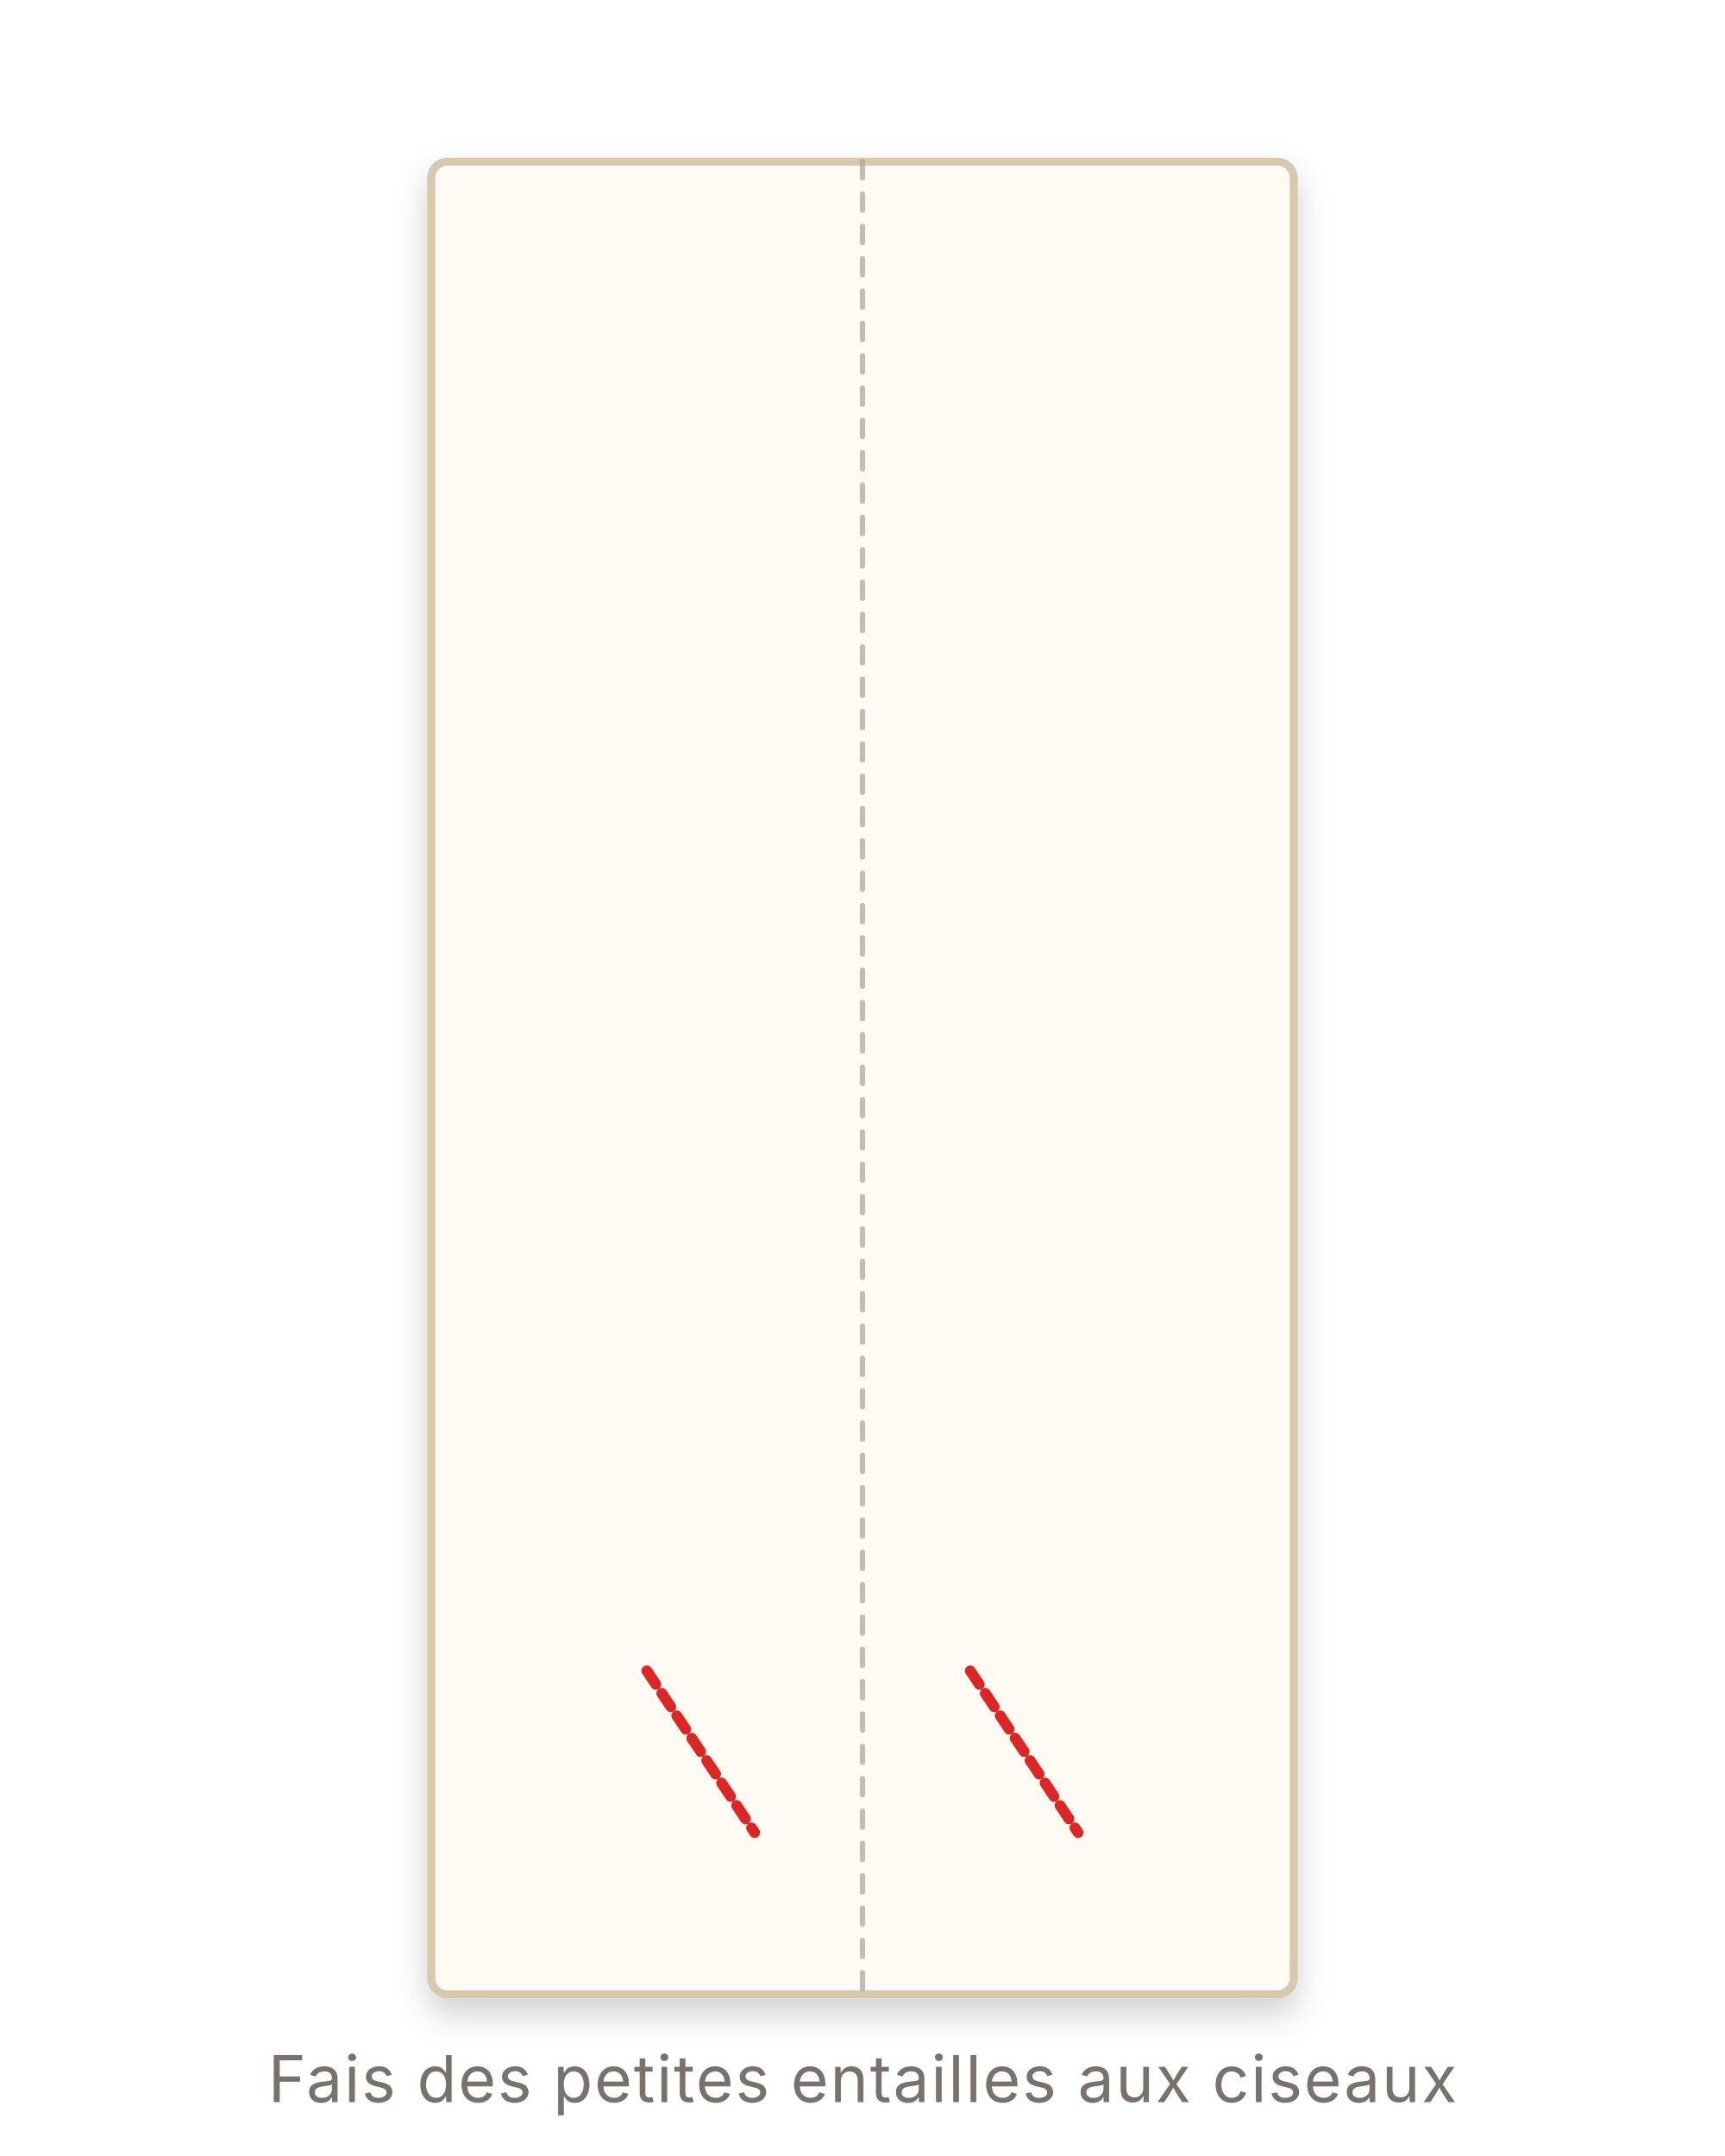
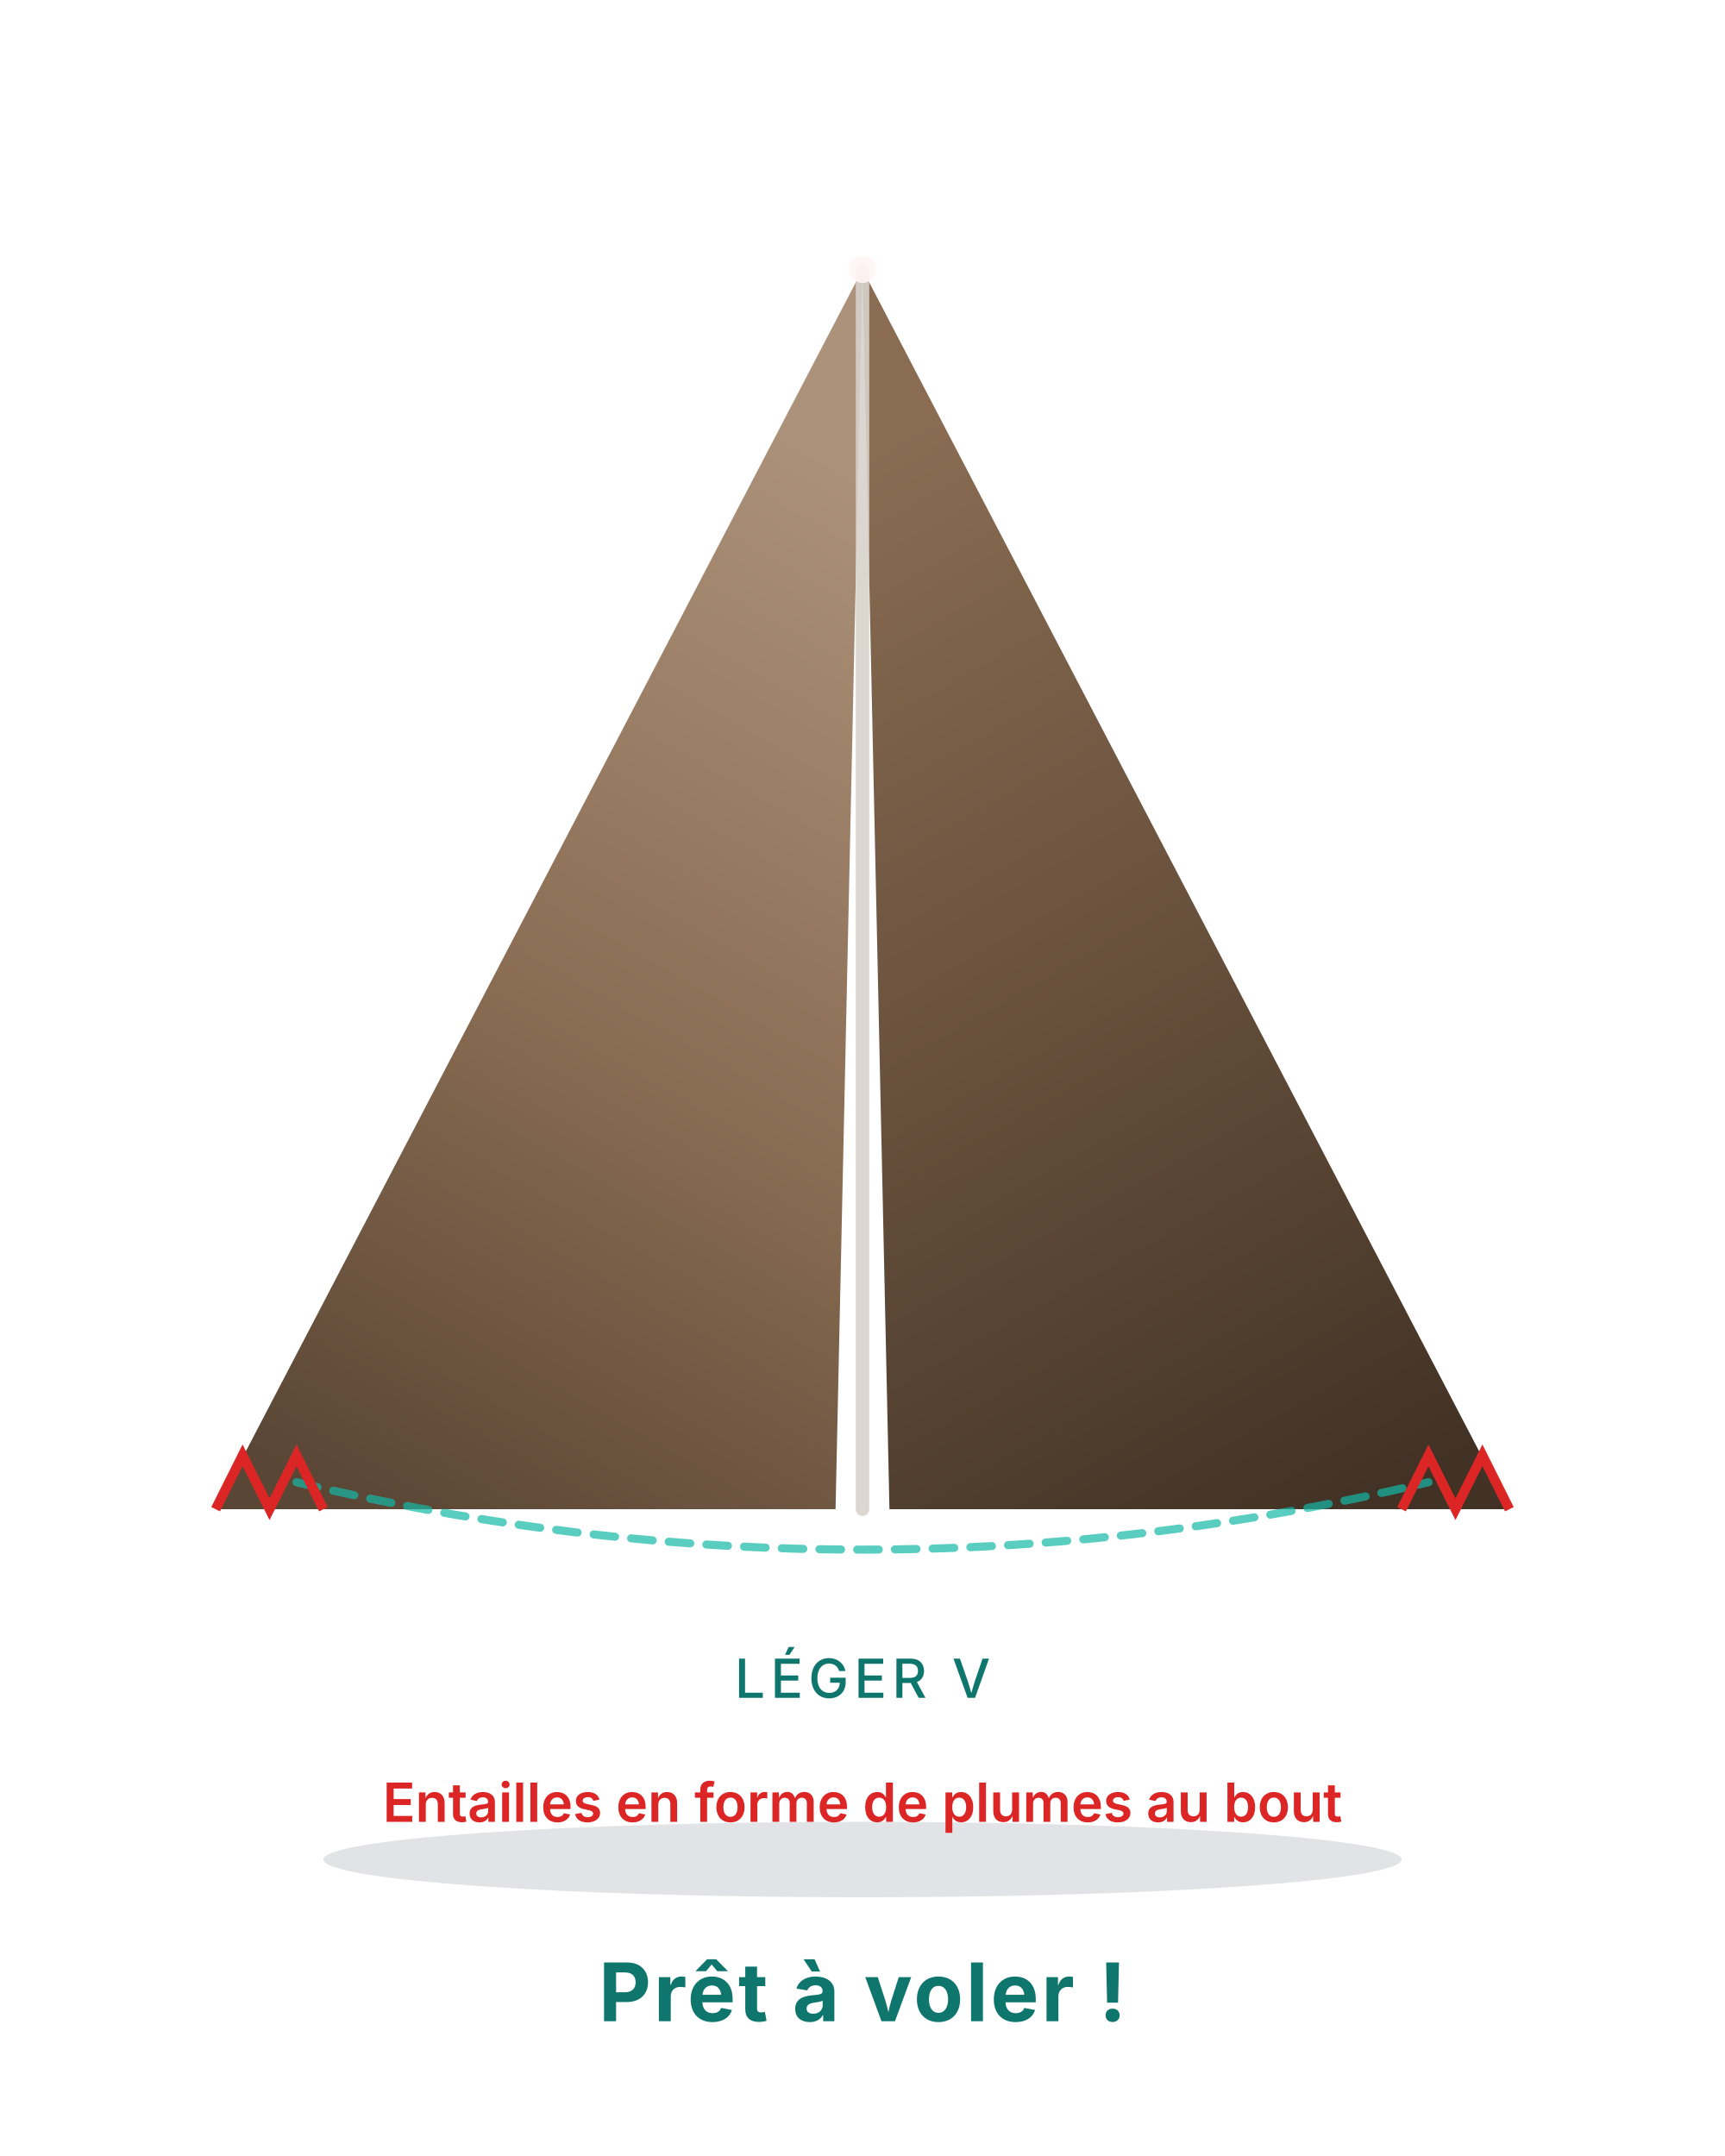
- <svg xmlns="http://www.w3.org/2000/svg" viewBox="0 0 320 400" fill="none" font-family="system-ui, -apple-system, sans-serif">
+ <svg xmlns="http://www.w3.org/2000/svg" viewBox="0 0 320 400" fill="none" font-family="system-ui,-apple-system,sans-serif">
  <defs>
    <filter id="ps" x="-10%" y="-10%" width="120%" height="120%">
      <feGaussianBlur in="SourceAlpha" stdDeviation="3" />
      <feOffset dx="0" dy="3" />
      <feComponentTransfer>
        <feFuncA type="linear" slope="0.18" />
      </feComponentTransfer>
      <feMerge>
        <feMergeNode />
        <feMergeNode in="SourceGraphic" />
      </feMerge>
    </filter>
    <marker id="arr" viewBox="0 0 10 10" refX="8" refY="5" markerWidth="6" markerHeight="6" orient="auto-start-reverse">
      <path d="M 0 0 L 10 5 L 0 10 z" fill="#6366f1" />
    </marker>
    <marker id="arrT" viewBox="0 0 10 10" refX="8" refY="5" markerWidth="6" markerHeight="6" orient="auto-start-reverse">
      <path d="M 0 0 L 10 5 L 0 10 z" fill="#14b8a6" />
    </marker>
    <linearGradient id="foldTri" x1="0" y1="0" x2="1" y2="1">
      <stop offset="0" stop-color="#fff7ed" />
      <stop offset="1" stop-color="#fed7aa" stop-opacity="0.7" />
    </linearGradient>
+     <linearGradient id="pWingL" x1="0.5" y1="0" x2="0.2" y2="1">
+       <stop offset="0" stop-color="hsl(28, 23%, 58%)" />
+       <stop offset="0.55" stop-color="hsl(28, 25%, 43%)" />
+       <stop offset="1" stop-color="hsl(28, 26%, 28%)" />
+     </linearGradient>
+     <linearGradient id="pWingR" x1="0.5" y1="0" x2="0.8" y2="1">
+       <stop offset="0" stop-color="hsl(28, 25%, 43%)" />
+       <stop offset="0.5" stop-color="hsl(28, 26%, 32%)" />
+       <stop offset="1" stop-color="hsl(28, 28%, 20%)" />
+     </linearGradient>
  </defs>
-   <rect x="80" y="30" width="160" height="340" rx="3" fill="#fefaf4" stroke="#d6c9ae" stroke-width="1.5" filter="url(#ps)" />
-   <line x1="160" y1="30" x2="160" y2="370" stroke="#a8a29e" stroke-width="1" stroke-dasharray="3 3" stroke-linecap="round" opacity="0.7" />
-   <line x1="120" y1="310" x2="140" y2="340" stroke="#dc2626" stroke-width="2" stroke-dasharray="3 2" stroke-linecap="round" />
-   <line x1="180" y1="310" x2="200" y2="340" stroke="#dc2626" stroke-width="2" stroke-dasharray="3 2" stroke-linecap="round" />
-   <text x="100" y="290" font-size="22">✂️</text>
-   <text x="160" y="390" text-anchor="middle" font-size="12" fill="#78716c" letter-spacing="0.3">Fais des petites entailles aux ciseaux</text>
+   <ellipse cx="160" cy="345" rx="100" ry="7" fill="#1e293b" opacity="0.13" />
+   <polygon points="160,50 40,280 155,280" fill="url(#pWingL)" />
+   <polygon points="160,50 165,280 280,280" fill="url(#pWingR)" />
+   <line x1="160" y1="50" x2="160" y2="280" stroke="hsl(28, 13%, 82%)" stroke-width="2.5" stroke-linecap="round" opacity="0.9" />
+   <circle cx="160" cy="50" r="2.5" fill="#fff5f5" opacity="0.9" />
+   <path d="M 55 275 Q 160 300 265 275" stroke="#14b8a6" stroke-width="1.5" stroke-dasharray="4 3" fill="none" stroke-linecap="round" opacity="0.7" />
+   <text x="160" y="315" text-anchor="middle" font-size="10" fill="#0f766e" font-weight="500" letter-spacing="1">LÉGER V</text>
+   <text x="160" y="375" text-anchor="middle" font-size="15" font-weight="700" fill="#0f766e" letter-spacing="0.5">Prêt à voler !</text>
+   <path d="M 60 280 L 55 270 L 50 280 L 45 270 L 40 280" stroke="#dc2626" stroke-width="1.8" fill="none" />
+   <path d="M 260 280 L 265 270 L 270 280 L 275 270 L 280 280" stroke="#dc2626" stroke-width="1.8" fill="none" />
+   <text x="20" y="255" font-size="14">✂️</text>
+   <text x="290" y="255" font-size="14">✂️</text>
+   <text x="160" y="338" text-anchor="middle" font-size="10" fill="#dc2626" font-weight="600">Entailles en forme de plumes au bout</text>
</svg>
